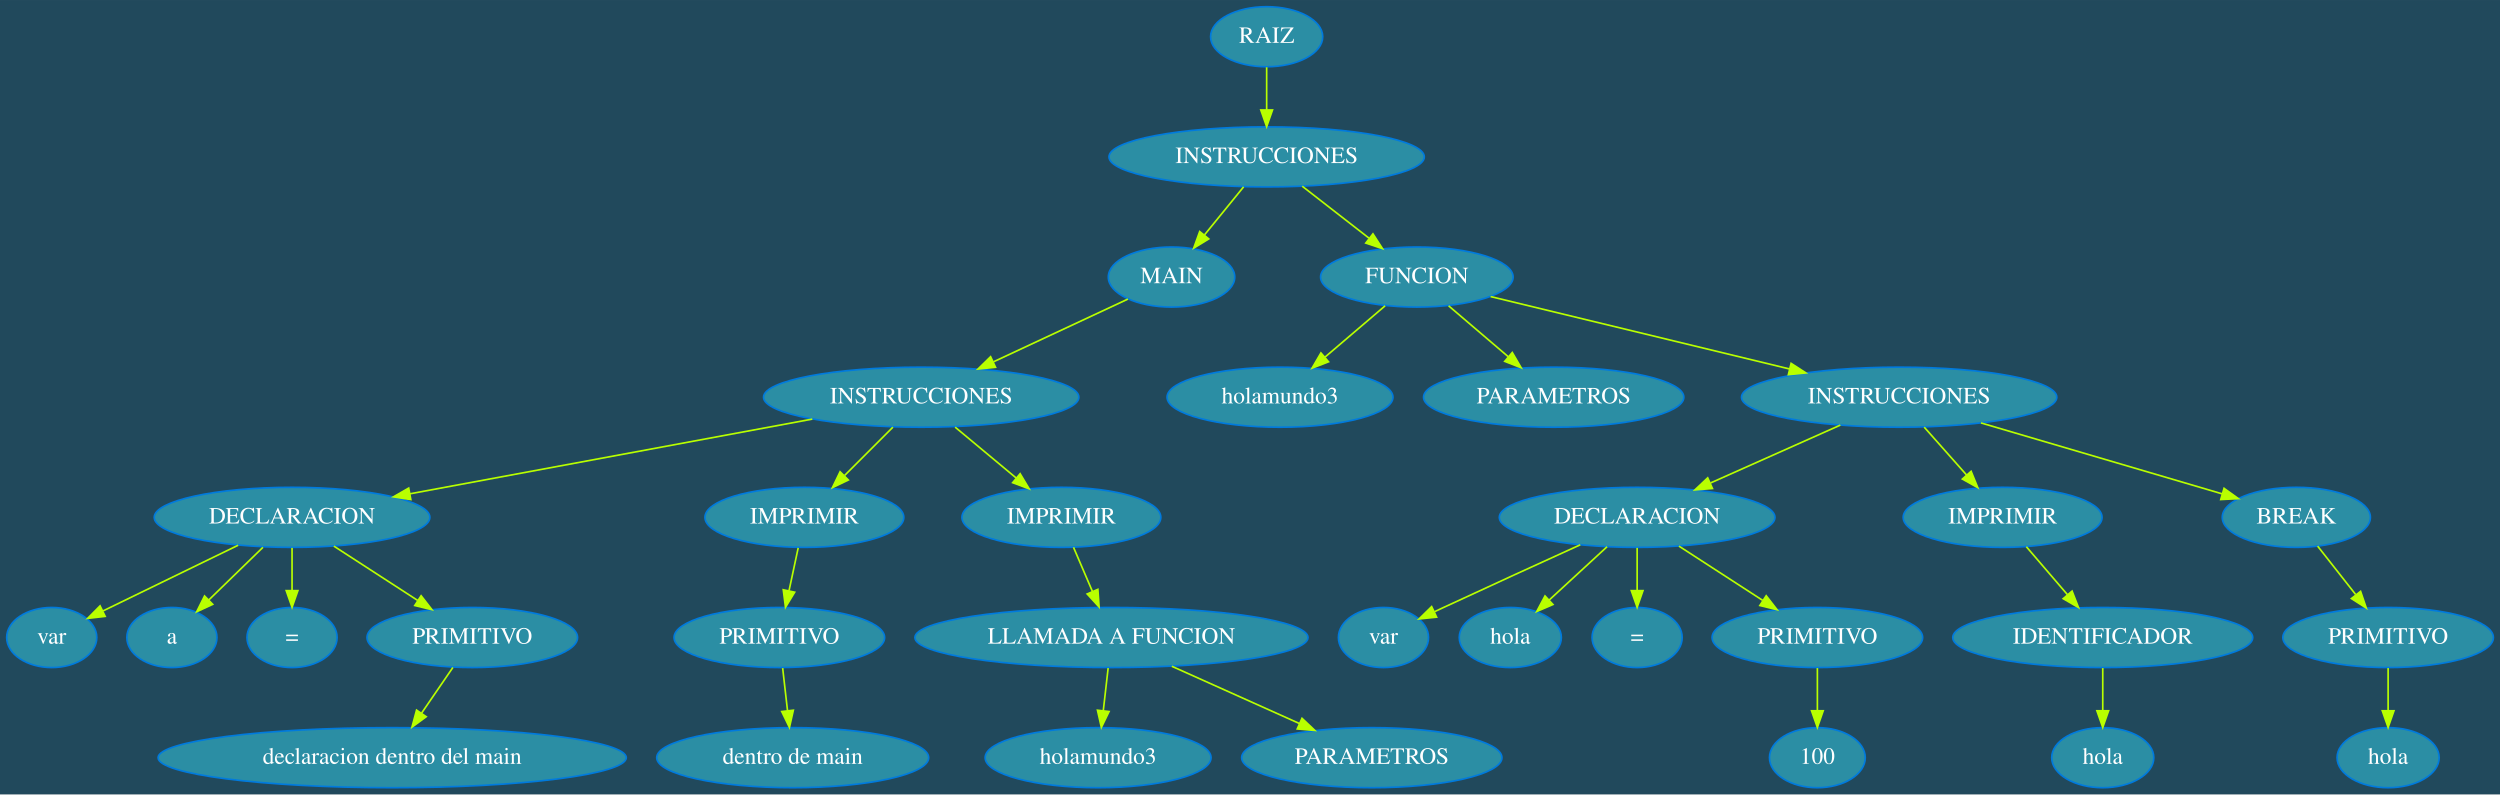
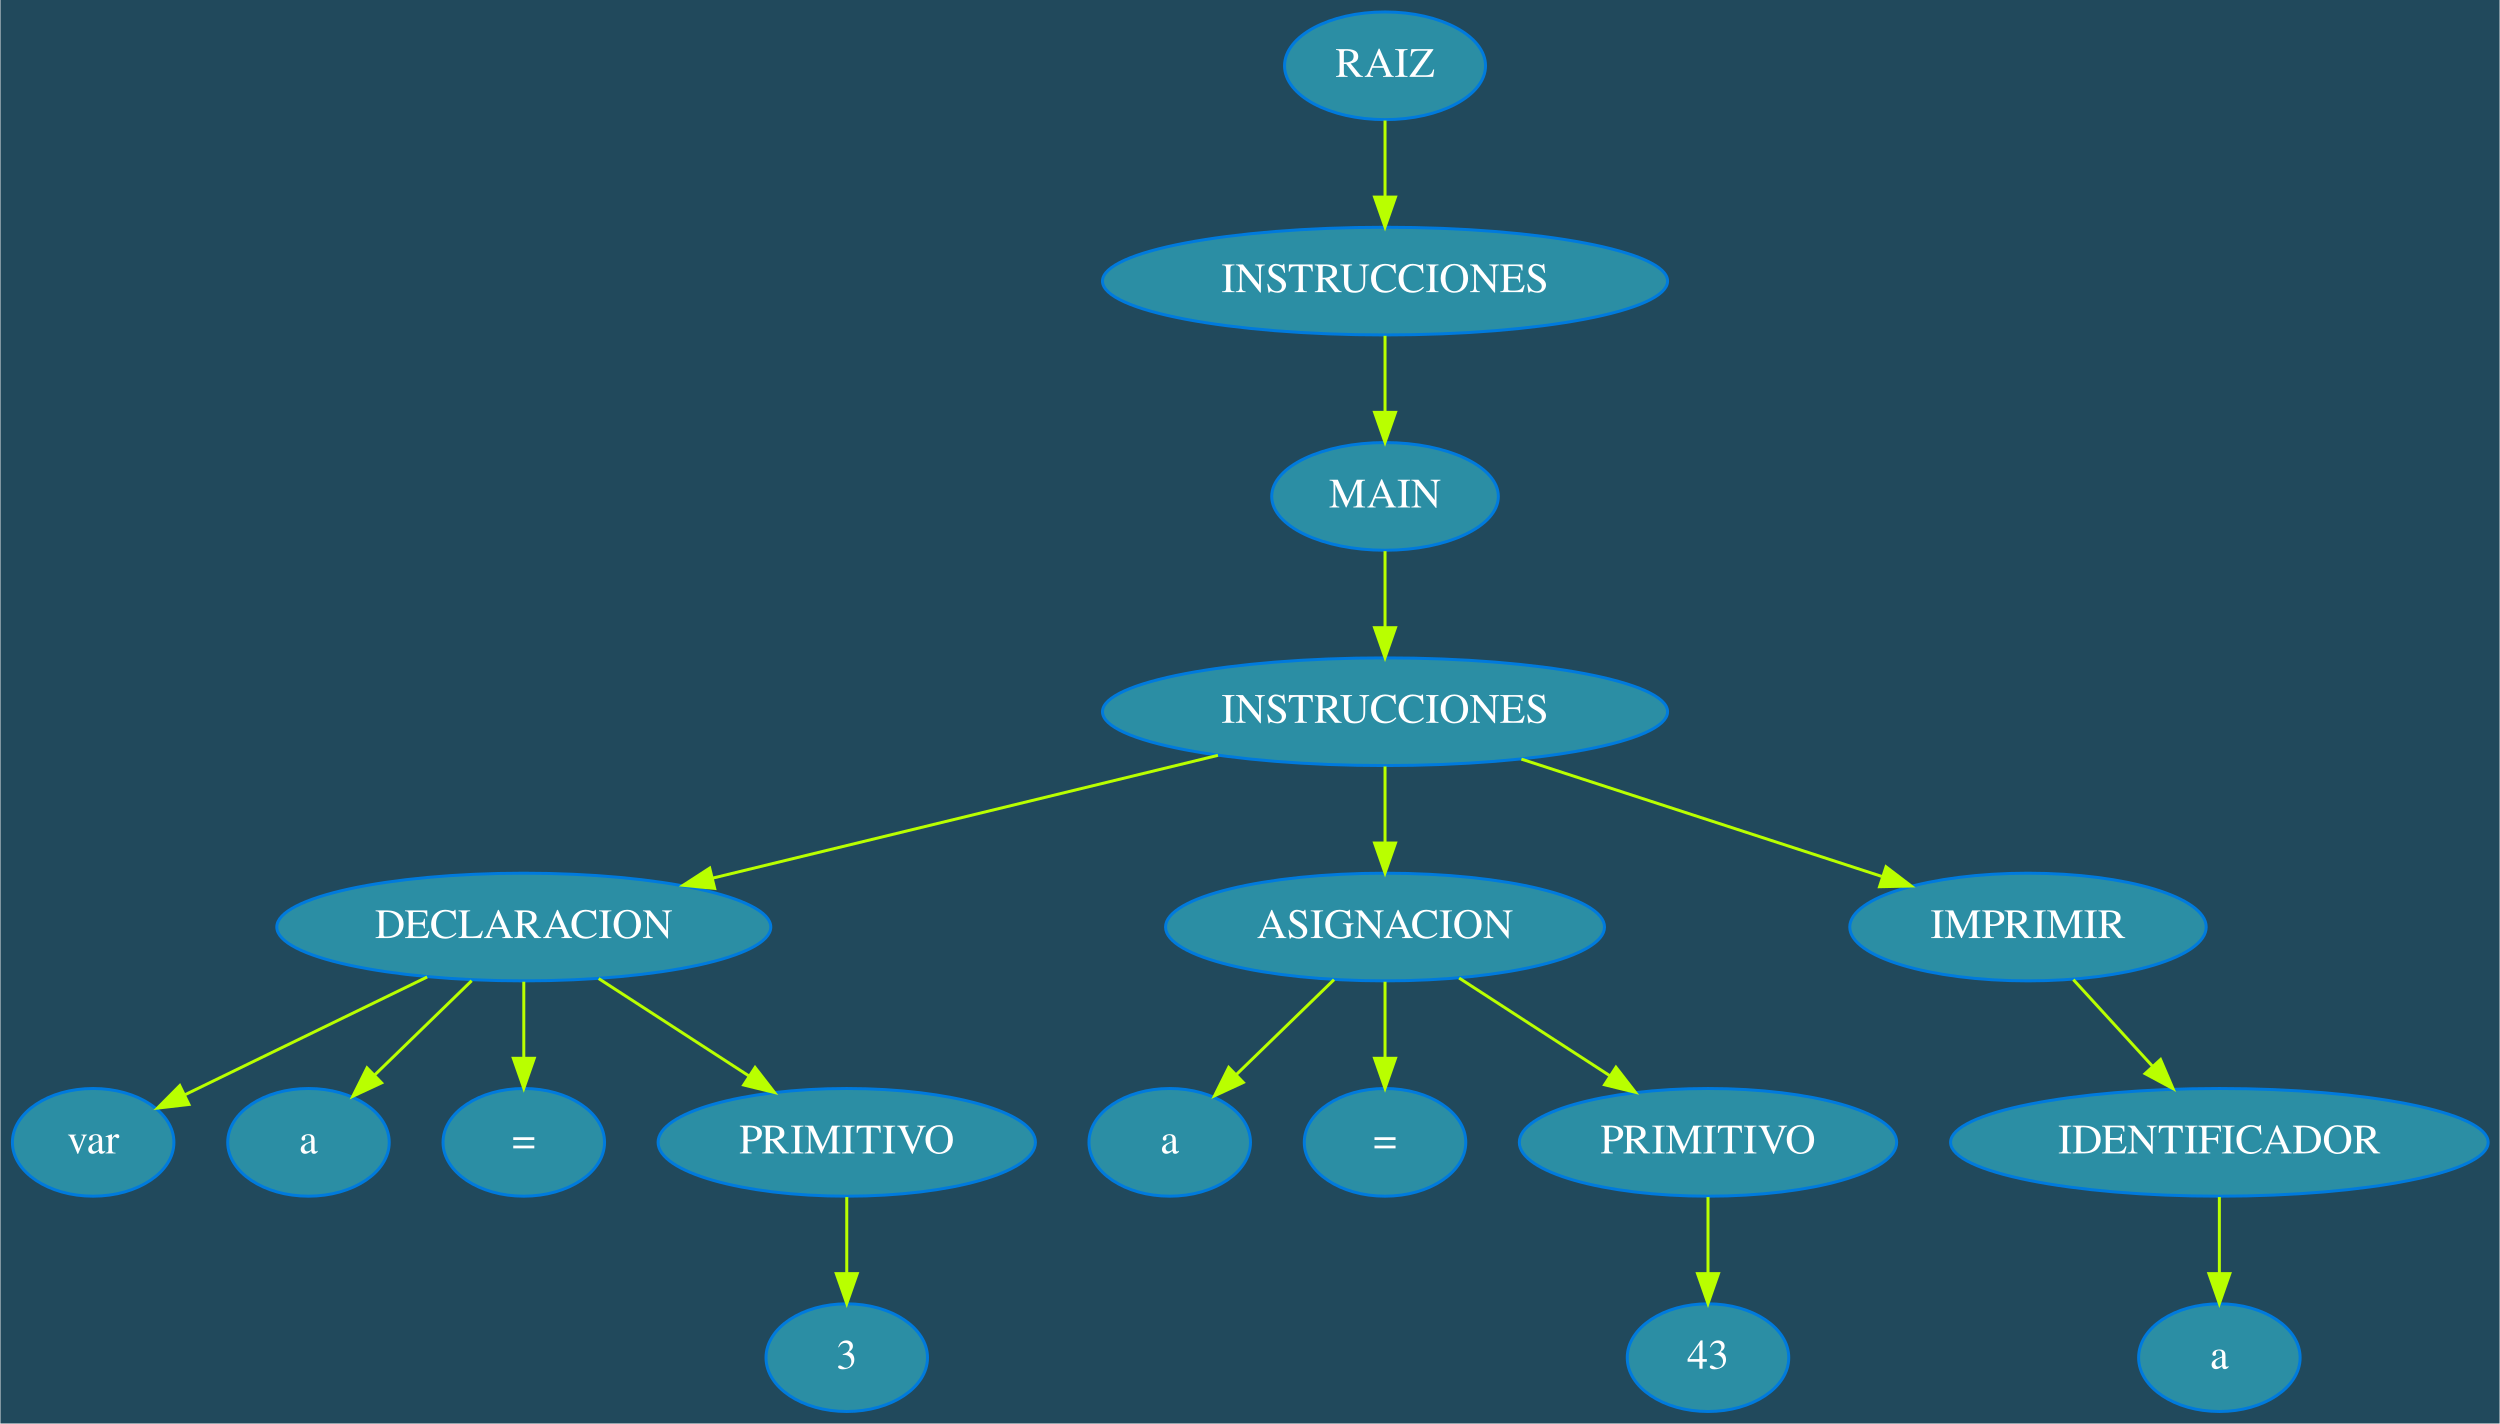
- <svg xmlns="http://www.w3.org/2000/svg" width="1498pt" height="476pt" viewBox="0.00 0.00 1498.04 476.00">
+ <svg xmlns="http://www.w3.org/2000/svg" width="836pt" height="476pt" viewBox="0.00 0.00 835.69 476.00">
  <g id="graph0" class="graph" transform="scale(1 1) rotate(0) translate(4 472)">
-     <polygon fill="#21495c" stroke="transparent" points="-4,4 -4,-472 1494.04,-472 1494.04,4 -4,4" />
+     <polygon fill="#21495c" stroke="transparent" points="-4,4 -4,-472 831.69,-472 831.69,4 -4,4" />
    <g id="node1" class="node">
-       <ellipse fill="#2b8ea4" stroke="#007add" cx="755" cy="-450" rx="33.6" ry="18" />
-       <text text-anchor="middle" x="755" y="-446.3" font-family="Times,serif" font-size="14.00" fill="white">RAIZ</text>
+       <ellipse fill="#2b8ea4" stroke="#007add" cx="459" cy="-450" rx="33.6" ry="18" />
+       <text text-anchor="middle" x="459" y="-446.3" font-family="Times,serif" font-size="14.00" fill="white">RAIZ</text>
    </g>
    <g id="node2" class="node">
-       <ellipse fill="#2b8ea4" stroke="#007add" cx="755" cy="-378" rx="94.48" ry="18" />
-       <text text-anchor="middle" x="755" y="-374.3" font-family="Times,serif" font-size="14.00" fill="white">INSTRUCCIONES</text>
+       <ellipse fill="#2b8ea4" stroke="#007add" cx="459" cy="-378" rx="94.48" ry="18" />
+       <text text-anchor="middle" x="459" y="-374.3" font-family="Times,serif" font-size="14.00" fill="white">INSTRUCCIONES</text>
    </g>
    <g id="edge1" class="edge">
-       <path fill="none" stroke="#b9ff00" d="M755,-431.7C755,-423.98 755,-414.71 755,-406.11" />
-       <polygon fill="#b9ff00" stroke="#b9ff00" points="758.5,-406.1 755,-396.1 751.5,-406.1 758.5,-406.1" />
+       <path fill="none" stroke="#b9ff00" d="M459,-431.7C459,-423.98 459,-414.71 459,-406.11" />
+       <polygon fill="#b9ff00" stroke="#b9ff00" points="462.5,-406.1 459,-396.1 455.5,-406.1 462.5,-406.1" />
    </g>
    <g id="node3" class="node">
-       <ellipse fill="#2b8ea4" stroke="#007add" cx="698" cy="-306" rx="37.89" ry="18" />
-       <text text-anchor="middle" x="698" y="-302.3" font-family="Times,serif" font-size="14.00" fill="white">MAIN</text>
+       <ellipse fill="#2b8ea4" stroke="#007add" cx="459" cy="-306" rx="37.89" ry="18" />
+       <text text-anchor="middle" x="459" y="-302.3" font-family="Times,serif" font-size="14.00" fill="white">MAIN</text>
    </g>
    <g id="edge2" class="edge">
-       <path fill="none" stroke="#b9ff00" d="M741.2,-360.05C734.17,-351.42 725.49,-340.76 717.76,-331.27" />
-       <polygon fill="#b9ff00" stroke="#b9ff00" points="720.31,-328.85 711.28,-323.31 714.88,-333.27 720.31,-328.85" />
-     </g>
-     <g id="node18" class="node">
-       <ellipse fill="#2b8ea4" stroke="#007add" cx="845" cy="-306" rx="57.69" ry="18" />
-       <text text-anchor="middle" x="845" y="-302.3" font-family="Times,serif" font-size="14.00" fill="white">FUNCION</text>
-     </g>
-     <g id="edge17" class="edge">
-       <path fill="none" stroke="#b9ff00" d="M776.33,-360.41C788.27,-351.12 803.32,-339.42 816.28,-329.34" />
-       <polygon fill="#b9ff00" stroke="#b9ff00" points="818.7,-331.89 824.44,-322.99 814.4,-326.36 818.7,-331.89" />
+       <path fill="none" stroke="#b9ff00" d="M459,-359.7C459,-351.98 459,-342.71 459,-334.11" />
+       <polygon fill="#b9ff00" stroke="#b9ff00" points="462.5,-334.1 459,-324.1 455.5,-334.1 462.5,-334.1" />
    </g>
    <g id="node4" class="node">
-       <ellipse fill="#2b8ea4" stroke="#007add" cx="548" cy="-234" rx="94.48" ry="18" />
-       <text text-anchor="middle" x="548" y="-230.3" font-family="Times,serif" font-size="14.00" fill="white">INSTRUCCIONES</text>
+       <ellipse fill="#2b8ea4" stroke="#007add" cx="459" cy="-234" rx="94.48" ry="18" />
+       <text text-anchor="middle" x="459" y="-230.3" font-family="Times,serif" font-size="14.00" fill="white">INSTRUCCIONES</text>
    </g>
    <g id="edge3" class="edge">
-       <path fill="none" stroke="#b9ff00" d="M671.87,-292.81C649.67,-282.45 617.35,-267.36 591.28,-255.2" />
-       <polygon fill="#b9ff00" stroke="#b9ff00" points="592.54,-251.92 582,-250.86 589.58,-258.27 592.54,-251.92" />
+       <path fill="none" stroke="#b9ff00" d="M459,-287.7C459,-279.98 459,-270.71 459,-262.11" />
+       <polygon fill="#b9ff00" stroke="#b9ff00" points="462.5,-262.1 459,-252.1 455.5,-262.1 462.5,-262.1" />
    </g>
    <g id="node5" class="node">
      <ellipse fill="#2b8ea4" stroke="#007add" cx="171" cy="-162" rx="82.59" ry="18" />
      <text text-anchor="middle" x="171" y="-158.3" font-family="Times,serif" font-size="14.00" fill="white">DECLARACION</text>
    </g>
    <g id="edge4" class="edge">
-       <path fill="none" stroke="#b9ff00" d="M482.76,-220.89C415.47,-208.39 310.86,-188.97 241.65,-176.12" />
-       <polygon fill="#b9ff00" stroke="#b9ff00" points="242.17,-172.66 231.7,-174.27 240.9,-179.54 242.17,-172.66" />
+       <path fill="none" stroke="#b9ff00" d="M403.13,-219.42C354.67,-207.64 284.57,-190.6 234.1,-178.34" />
+       <polygon fill="#b9ff00" stroke="#b9ff00" points="234.83,-174.91 224.28,-175.95 233.17,-181.71 234.83,-174.91" />
    </g>
    <g id="node11" class="node">
-       <ellipse fill="#2b8ea4" stroke="#007add" cx="478" cy="-162" rx="59.59" ry="18" />
-       <text text-anchor="middle" x="478" y="-158.3" font-family="Times,serif" font-size="14.00" fill="white">IMPRIMIR</text>
+       <ellipse fill="#2b8ea4" stroke="#007add" cx="459" cy="-162" rx="73.39" ry="18" />
+       <text text-anchor="middle" x="459" y="-158.3" font-family="Times,serif" font-size="14.00" fill="white">ASIGNACION</text>
    </g>
    <g id="edge10" class="edge">
-       <path fill="none" stroke="#b9ff00" d="M531.05,-216.05C522.37,-207.37 511.64,-196.64 502.11,-187.11" />
-       <polygon fill="#b9ff00" stroke="#b9ff00" points="504.33,-184.39 494.79,-179.79 499.39,-189.33 504.33,-184.39" />
+       <path fill="none" stroke="#b9ff00" d="M459,-215.7C459,-207.98 459,-198.71 459,-190.11" />
+       <polygon fill="#b9ff00" stroke="#b9ff00" points="462.5,-190.1 459,-180.1 455.5,-190.1 462.5,-190.1" />
    </g>
-     <g id="node14" class="node">
-       <ellipse fill="#2b8ea4" stroke="#007add" cx="632" cy="-162" rx="59.59" ry="18" />
-       <text text-anchor="middle" x="632" y="-158.3" font-family="Times,serif" font-size="14.00" fill="white">IMPRIMIR</text>
+     <g id="node16" class="node">
+       <ellipse fill="#2b8ea4" stroke="#007add" cx="674" cy="-162" rx="59.59" ry="18" />
+       <text text-anchor="middle" x="674" y="-158.3" font-family="Times,serif" font-size="14.00" fill="white">IMPRIMIR</text>
    </g>
-     <g id="edge13" class="edge">
-       <path fill="none" stroke="#b9ff00" d="M568.33,-216.05C579.3,-206.92 592.98,-195.51 604.85,-185.63" />
-       <polygon fill="#b9ff00" stroke="#b9ff00" points="607.28,-188.16 612.72,-179.07 602.8,-182.78 607.28,-188.16" />
+     <g id="edge15" class="edge">
+       <path fill="none" stroke="#b9ff00" d="M504.6,-218.15C539.97,-206.64 588.92,-190.7 625.11,-178.92" />
+       <polygon fill="#b9ff00" stroke="#b9ff00" points="626.53,-182.14 634.96,-175.71 624.36,-175.48 626.53,-182.14" />
    </g>
    <g id="node6" class="node">
      <ellipse fill="#2b8ea4" stroke="#007add" cx="27" cy="-90" rx="27" ry="18" />
      <text text-anchor="middle" x="27" y="-86.3" font-family="Times,serif" font-size="14.00" fill="white">var</text>
    </g>
    <g id="edge5" class="edge">
      <path fill="none" stroke="#b9ff00" d="M138.68,-145.29C114.49,-133.53 81.6,-117.54 57.78,-105.96" />
      <polygon fill="#b9ff00" stroke="#b9ff00" points="59.02,-102.67 48.5,-101.45 55.96,-108.97 59.02,-102.67" />
    </g>
    <g id="node7" class="node">
      <ellipse fill="#2b8ea4" stroke="#007add" cx="99" cy="-90" rx="27" ry="18" />
      <text text-anchor="middle" x="99" y="-86.3" font-family="Times,serif" font-size="14.00" fill="white">a</text>
    </g>
    <g id="edge6" class="edge">
      <path fill="none" stroke="#b9ff00" d="M153.57,-144.05C143.79,-134.55 131.5,-122.59 121.05,-112.44" />
      <polygon fill="#b9ff00" stroke="#b9ff00" points="123.45,-109.89 113.84,-105.42 118.57,-114.9 123.45,-109.89" />
    </g>
    <g id="node8" class="node">
      <ellipse fill="#2b8ea4" stroke="#007add" cx="171" cy="-90" rx="27" ry="18" />
      <text text-anchor="middle" x="171" y="-86.3" font-family="Times,serif" font-size="14.00" fill="white">=</text>
    </g>
    <g id="edge7" class="edge">
      <path fill="none" stroke="#b9ff00" d="M171,-143.7C171,-135.98 171,-126.71 171,-118.11" />
      <polygon fill="#b9ff00" stroke="#b9ff00" points="174.5,-118.1 171,-108.1 167.5,-118.1 174.5,-118.1" />
    </g>
    <g id="node9" class="node">
      <ellipse fill="#2b8ea4" stroke="#007add" cx="279" cy="-90" rx="63.09" ry="18" />
      <text text-anchor="middle" x="279" y="-86.3" font-family="Times,serif" font-size="14.00" fill="white">PRIMITIVO</text>
    </g>
    <g id="edge8" class="edge">
      <path fill="none" stroke="#b9ff00" d="M196.05,-144.76C210.98,-135.09 230.11,-122.69 246.23,-112.24" />
      <polygon fill="#b9ff00" stroke="#b9ff00" points="248.34,-115.04 254.83,-106.67 244.53,-109.17 248.34,-115.04" />
    </g>
    <g id="node10" class="node">
-       <ellipse fill="#2b8ea4" stroke="#007add" cx="231" cy="-18" rx="140.28" ry="18" />
-       <text text-anchor="middle" x="231" y="-14.3" font-family="Times,serif" font-size="14.00" fill="white">declaracion dentro del main</text>
+       <ellipse fill="#2b8ea4" stroke="#007add" cx="279" cy="-18" rx="27" ry="18" />
+       <text text-anchor="middle" x="279" y="-14.3" font-family="Times,serif" font-size="14.00" fill="white">3</text>
    </g>
    <g id="edge9" class="edge">
-       <path fill="none" stroke="#b9ff00" d="M267.38,-72.05C261.75,-63.84 254.86,-53.79 248.6,-44.66" />
-       <polygon fill="#b9ff00" stroke="#b9ff00" points="251.39,-42.54 242.85,-36.28 245.61,-46.5 251.39,-42.54" />
+       <path fill="none" stroke="#b9ff00" d="M279,-71.7C279,-63.98 279,-54.71 279,-46.11" />
+       <polygon fill="#b9ff00" stroke="#b9ff00" points="282.5,-46.1 279,-36.1 275.5,-46.1 282.5,-46.1" />
    </g>
    <g id="node12" class="node">
-       <ellipse fill="#2b8ea4" stroke="#007add" cx="463" cy="-90" rx="63.09" ry="18" />
-       <text text-anchor="middle" x="463" y="-86.3" font-family="Times,serif" font-size="14.00" fill="white">PRIMITIVO</text>
+       <ellipse fill="#2b8ea4" stroke="#007add" cx="387" cy="-90" rx="27" ry="18" />
+       <text text-anchor="middle" x="387" y="-86.3" font-family="Times,serif" font-size="14.00" fill="white">a</text>
    </g>
    <g id="edge11" class="edge">
-       <path fill="none" stroke="#b9ff00" d="M474.29,-143.7C472.64,-135.98 470.65,-126.71 468.81,-118.11" />
-       <polygon fill="#b9ff00" stroke="#b9ff00" points="472.18,-117.15 466.67,-108.1 465.34,-118.62 472.18,-117.15" />
+       <path fill="none" stroke="#b9ff00" d="M441.94,-144.41C432.17,-134.91 419.79,-122.88 409.26,-112.65" />
+       <polygon fill="#b9ff00" stroke="#b9ff00" points="411.6,-110.03 401.99,-105.57 406.72,-115.05 411.6,-110.03" />
    </g>
    <g id="node13" class="node">
-       <ellipse fill="#2b8ea4" stroke="#007add" cx="471" cy="-18" rx="81.49" ry="18" />
-       <text text-anchor="middle" x="471" y="-14.3" font-family="Times,serif" font-size="14.00" fill="white">dentro de main</text>
+       <ellipse fill="#2b8ea4" stroke="#007add" cx="459" cy="-90" rx="27" ry="18" />
+       <text text-anchor="middle" x="459" y="-86.3" font-family="Times,serif" font-size="14.00" fill="white">=</text>
    </g>
    <g id="edge12" class="edge">
-       <path fill="none" stroke="#b9ff00" d="M464.98,-71.7C465.86,-63.98 466.92,-54.71 467.9,-46.11" />
-       <polygon fill="#b9ff00" stroke="#b9ff00" points="471.39,-46.44 469.05,-36.1 464.43,-45.64 471.39,-46.44" />
+       <path fill="none" stroke="#b9ff00" d="M459,-143.7C459,-135.98 459,-126.71 459,-118.11" />
+       <polygon fill="#b9ff00" stroke="#b9ff00" points="462.5,-118.1 459,-108.1 455.5,-118.1 462.5,-118.1" />
+     </g>
+     <g id="node14" class="node">
+       <ellipse fill="#2b8ea4" stroke="#007add" cx="567" cy="-90" rx="63.09" ry="18" />
+       <text text-anchor="middle" x="567" y="-86.3" font-family="Times,serif" font-size="14.00" fill="white">PRIMITIVO</text>
+     </g>
+     <g id="edge13" class="edge">
+       <path fill="none" stroke="#b9ff00" d="M483.78,-144.94C498.7,-135.27 517.88,-122.83 534.07,-112.34" />
+       <polygon fill="#b9ff00" stroke="#b9ff00" points="536.22,-115.12 542.71,-106.74 532.41,-109.25 536.22,-115.12" />
    </g>
    <g id="node15" class="node">
-       <ellipse fill="#2b8ea4" stroke="#007add" cx="662" cy="-90" rx="117.78" ry="18" />
-       <text text-anchor="middle" x="662" y="-86.3" font-family="Times,serif" font-size="14.00" fill="white">LLAMADA A FUNCION</text>
+       <ellipse fill="#2b8ea4" stroke="#007add" cx="567" cy="-18" rx="27" ry="18" />
+       <text text-anchor="middle" x="567" y="-14.3" font-family="Times,serif" font-size="14.00" fill="white">43</text>
    </g>
    <g id="edge14" class="edge">
-       <path fill="none" stroke="#b9ff00" d="M639.26,-144.05C642.68,-136.09 646.82,-126.41 650.64,-117.51" />
-       <polygon fill="#b9ff00" stroke="#b9ff00" points="653.87,-118.85 654.6,-108.28 647.44,-116.09 653.87,-118.85" />
-     </g>
-     <g id="node16" class="node">
-       <ellipse fill="#2b8ea4" stroke="#007add" cx="654" cy="-18" rx="67.69" ry="18" />
-       <text text-anchor="middle" x="654" y="-14.3" font-family="Times,serif" font-size="14.00" fill="white">holamundo3</text>
-     </g>
-     <g id="edge15" class="edge">
-       <path fill="none" stroke="#b9ff00" d="M660.02,-71.7C659.14,-63.98 658.08,-54.71 657.1,-46.11" />
-       <polygon fill="#b9ff00" stroke="#b9ff00" points="660.57,-45.64 655.95,-36.1 653.61,-46.44 660.57,-45.64" />
+       <path fill="none" stroke="#b9ff00" d="M567,-71.7C567,-63.98 567,-54.71 567,-46.11" />
+       <polygon fill="#b9ff00" stroke="#b9ff00" points="570.5,-46.1 567,-36.1 563.5,-46.1 570.5,-46.1" />
    </g>
    <g id="node17" class="node">
-       <ellipse fill="#2b8ea4" stroke="#007add" cx="818" cy="-18" rx="77.99" ry="18" />
-       <text text-anchor="middle" x="818" y="-14.3" font-family="Times,serif" font-size="14.00" fill="white">PARAMETROS</text>
+       <ellipse fill="#2b8ea4" stroke="#007add" cx="738" cy="-90" rx="89.88" ry="18" />
+       <text text-anchor="middle" x="738" y="-86.3" font-family="Times,serif" font-size="14.00" fill="white">IDENTIFICADOR</text>
    </g>
    <g id="edge16" class="edge">
-       <path fill="none" stroke="#b9ff00" d="M698.18,-72.76C720.99,-62.53 750.56,-49.26 774.62,-38.46" />
-       <polygon fill="#b9ff00" stroke="#b9ff00" points="776.19,-41.59 783.89,-34.31 773.33,-35.21 776.19,-41.59" />
+       <path fill="none" stroke="#b9ff00" d="M689.17,-144.41C697.1,-135.73 706.96,-124.95 715.74,-115.34" />
+       <polygon fill="#b9ff00" stroke="#b9ff00" points="718.33,-117.7 722.5,-107.96 713.17,-112.97 718.33,-117.7" />
    </g>
-     <g id="node19" class="node">
-       <ellipse fill="#2b8ea4" stroke="#007add" cx="763" cy="-234" rx="67.69" ry="18" />
-       <text text-anchor="middle" x="763" y="-230.3" font-family="Times,serif" font-size="14.00" fill="white">holamundo3</text>
+     <g id="node18" class="node">
+       <ellipse fill="#2b8ea4" stroke="#007add" cx="738" cy="-18" rx="27" ry="18" />
+       <text text-anchor="middle" x="738" y="-14.3" font-family="Times,serif" font-size="14.00" fill="white">a</text>
    </g>
-     <g id="edge18" class="edge">
-       <path fill="none" stroke="#b9ff00" d="M825.98,-288.76C815.29,-279.64 801.78,-268.1 790.01,-258.06" />
-       <polygon fill="#b9ff00" stroke="#b9ff00" points="792.08,-255.22 782.2,-251.39 787.53,-260.54 792.08,-255.22" />
-     </g>
-     <g id="node20" class="node">
-       <ellipse fill="#2b8ea4" stroke="#007add" cx="927" cy="-234" rx="77.99" ry="18" />
-       <text text-anchor="middle" x="927" y="-230.3" font-family="Times,serif" font-size="14.00" fill="white">PARAMETROS</text>
-     </g>
-     <g id="edge19" class="edge">
-       <path fill="none" stroke="#b9ff00" d="M864.02,-288.76C874.63,-279.71 888.03,-268.27 899.73,-258.28" />
-       <polygon fill="#b9ff00" stroke="#b9ff00" points="902.18,-260.79 907.52,-251.63 897.64,-255.46 902.18,-260.79" />
-     </g>
-     <g id="node21" class="node">
-       <ellipse fill="#2b8ea4" stroke="#007add" cx="1134" cy="-234" rx="94.48" ry="18" />
-       <text text-anchor="middle" x="1134" y="-230.3" font-family="Times,serif" font-size="14.00" fill="white">INSTRUCCIONES</text>
-     </g>
-     <g id="edge20" class="edge">
-       <path fill="none" stroke="#b9ff00" d="M889.21,-294.29C936.92,-282.74 1013.4,-264.21 1068.19,-250.94" />
-       <polygon fill="#b9ff00" stroke="#b9ff00" points="1069.26,-254.28 1078.15,-248.53 1067.61,-247.48 1069.26,-254.28" />
-     </g>
-     <g id="node22" class="node">
-       <ellipse fill="#2b8ea4" stroke="#007add" cx="977" cy="-162" rx="82.59" ry="18" />
-       <text text-anchor="middle" x="977" y="-158.3" font-family="Times,serif" font-size="14.00" fill="white">DECLARACION</text>
-     </g>
-     <g id="edge21" class="edge">
-       <path fill="none" stroke="#b9ff00" d="M1098.77,-217.29C1075.78,-207.04 1045.6,-193.58 1021.03,-182.63" />
-       <polygon fill="#b9ff00" stroke="#b9ff00" points="1022.13,-179.29 1011.58,-178.42 1019.28,-185.68 1022.13,-179.29" />
-     </g>
-     <g id="node28" class="node">
-       <ellipse fill="#2b8ea4" stroke="#007add" cx="1196" cy="-162" rx="59.59" ry="18" />
-       <text text-anchor="middle" x="1196" y="-158.3" font-family="Times,serif" font-size="14.00" fill="white">IMPRIMIR</text>
-     </g>
-     <g id="edge27" class="edge">
-       <path fill="none" stroke="#b9ff00" d="M1149.01,-216.05C1156.62,-207.46 1166.01,-196.86 1174.39,-187.4" />
-       <polygon fill="#b9ff00" stroke="#b9ff00" points="1177.12,-189.6 1181.13,-179.79 1171.88,-184.95 1177.12,-189.6" />
-     </g>
-     <g id="node31" class="node">
-       <ellipse fill="#2b8ea4" stroke="#007add" cx="1372" cy="-162" rx="44.39" ry="18" />
-       <text text-anchor="middle" x="1372" y="-158.3" font-family="Times,serif" font-size="14.00" fill="white">BREAK</text>
-     </g>
-     <g id="edge30" class="edge">
-       <path fill="none" stroke="#b9ff00" d="M1183.03,-218.58C1225.52,-206.08 1286.47,-188.16 1327.56,-176.07" />
-       <polygon fill="#b9ff00" stroke="#b9ff00" points="1328.69,-179.39 1337.29,-173.21 1326.71,-172.67 1328.69,-179.39" />
-     </g>
-     <g id="node23" class="node">
-       <ellipse fill="#2b8ea4" stroke="#007add" cx="825" cy="-90" rx="27" ry="18" />
-       <text text-anchor="middle" x="825" y="-86.3" font-family="Times,serif" font-size="14.00" fill="white">var</text>
-     </g>
-     <g id="edge22" class="edge">
-       <path fill="none" stroke="#b9ff00" d="M942.94,-145.57C919.8,-135.06 888.51,-120.78 861,-108 859.21,-107.17 857.38,-106.31 855.53,-105.45" />
-       <polygon fill="#b9ff00" stroke="#b9ff00" points="856.84,-102.2 846.3,-101.11 853.86,-108.53 856.84,-102.2" />
-     </g>
-     <g id="node24" class="node">
-       <ellipse fill="#2b8ea4" stroke="#007add" cx="901" cy="-90" rx="30.59" ry="18" />
-       <text text-anchor="middle" x="901" y="-86.3" font-family="Times,serif" font-size="14.00" fill="white">hola</text>
-     </g>
-     <g id="edge23" class="edge">
-       <path fill="none" stroke="#b9ff00" d="M958.99,-144.41C948.57,-134.82 935.36,-122.65 924.18,-112.35" />
-       <polygon fill="#b9ff00" stroke="#b9ff00" points="926.55,-109.77 916.82,-105.57 921.8,-114.92 926.55,-109.77" />
-     </g>
-     <g id="node25" class="node">
-       <ellipse fill="#2b8ea4" stroke="#007add" cx="977" cy="-90" rx="27" ry="18" />
-       <text text-anchor="middle" x="977" y="-86.3" font-family="Times,serif" font-size="14.00" fill="white">=</text>
-     </g>
-     <g id="edge24" class="edge">
-       <path fill="none" stroke="#b9ff00" d="M977,-143.7C977,-135.98 977,-126.71 977,-118.11" />
-       <polygon fill="#b9ff00" stroke="#b9ff00" points="980.5,-118.1 977,-108.1 973.5,-118.1 980.5,-118.1" />
-     </g>
-     <g id="node26" class="node">
-       <ellipse fill="#2b8ea4" stroke="#007add" cx="1085" cy="-90" rx="63.09" ry="18" />
-       <text text-anchor="middle" x="1085" y="-86.3" font-family="Times,serif" font-size="14.00" fill="white">PRIMITIVO</text>
-     </g>
-     <g id="edge25" class="edge">
-       <path fill="none" stroke="#b9ff00" d="M1002.05,-144.76C1016.98,-135.09 1036.11,-122.69 1052.23,-112.24" />
-       <polygon fill="#b9ff00" stroke="#b9ff00" points="1054.34,-115.04 1060.83,-106.67 1050.53,-109.17 1054.34,-115.04" />
-     </g>
-     <g id="node27" class="node">
-       <ellipse fill="#2b8ea4" stroke="#007add" cx="1085" cy="-18" rx="28.7" ry="18" />
-       <text text-anchor="middle" x="1085" y="-14.3" font-family="Times,serif" font-size="14.00" fill="white">100</text>
-     </g>
-     <g id="edge26" class="edge">
-       <path fill="none" stroke="#b9ff00" d="M1085,-71.7C1085,-63.98 1085,-54.71 1085,-46.11" />
-       <polygon fill="#b9ff00" stroke="#b9ff00" points="1088.5,-46.1 1085,-36.1 1081.5,-46.1 1088.5,-46.1" />
-     </g>
-     <g id="node29" class="node">
-       <ellipse fill="#2b8ea4" stroke="#007add" cx="1256" cy="-90" rx="89.88" ry="18" />
-       <text text-anchor="middle" x="1256" y="-86.3" font-family="Times,serif" font-size="14.00" fill="white">IDENTIFICADOR</text>
-     </g>
-     <g id="edge28" class="edge">
-       <path fill="none" stroke="#b9ff00" d="M1210.22,-144.41C1217.58,-135.82 1226.72,-125.16 1234.89,-115.63" />
-       <polygon fill="#b9ff00" stroke="#b9ff00" points="1237.62,-117.83 1241.47,-107.96 1232.3,-113.27 1237.62,-117.83" />
-     </g>
-     <g id="node30" class="node">
-       <ellipse fill="#2b8ea4" stroke="#007add" cx="1256" cy="-18" rx="30.59" ry="18" />
-       <text text-anchor="middle" x="1256" y="-14.3" font-family="Times,serif" font-size="14.00" fill="white">hola</text>
-     </g>
-     <g id="edge29" class="edge">
-       <path fill="none" stroke="#b9ff00" d="M1256,-71.7C1256,-63.98 1256,-54.71 1256,-46.11" />
-       <polygon fill="#b9ff00" stroke="#b9ff00" points="1259.5,-46.1 1256,-36.1 1252.5,-46.1 1259.5,-46.1" />
-     </g>
-     <g id="node32" class="node">
-       <ellipse fill="#2b8ea4" stroke="#007add" cx="1427" cy="-90" rx="63.09" ry="18" />
-       <text text-anchor="middle" x="1427" y="-86.3" font-family="Times,serif" font-size="14.00" fill="white">PRIMITIVO</text>
-     </g>
-     <g id="edge31" class="edge">
-       <path fill="none" stroke="#b9ff00" d="M1384.76,-144.76C1391.53,-136.14 1400,-125.36 1407.57,-115.73" />
-       <polygon fill="#b9ff00" stroke="#b9ff00" points="1410.5,-117.66 1413.93,-107.63 1405,-113.33 1410.5,-117.66" />
-     </g>
-     <g id="node33" class="node">
-       <ellipse fill="#2b8ea4" stroke="#007add" cx="1427" cy="-18" rx="30.59" ry="18" />
-       <text text-anchor="middle" x="1427" y="-14.3" font-family="Times,serif" font-size="14.00" fill="white">hola</text>
-     </g>
-     <g id="edge32" class="edge">
-       <path fill="none" stroke="#b9ff00" d="M1427,-71.7C1427,-63.98 1427,-54.71 1427,-46.11" />
-       <polygon fill="#b9ff00" stroke="#b9ff00" points="1430.5,-46.1 1427,-36.1 1423.5,-46.1 1430.5,-46.1" />
+     <g id="edge17" class="edge">
+       <path fill="none" stroke="#b9ff00" d="M738,-71.7C738,-63.98 738,-54.71 738,-46.11" />
+       <polygon fill="#b9ff00" stroke="#b9ff00" points="741.5,-46.1 738,-36.1 734.5,-46.1 741.5,-46.1" />
    </g>
  </g>
</svg>
